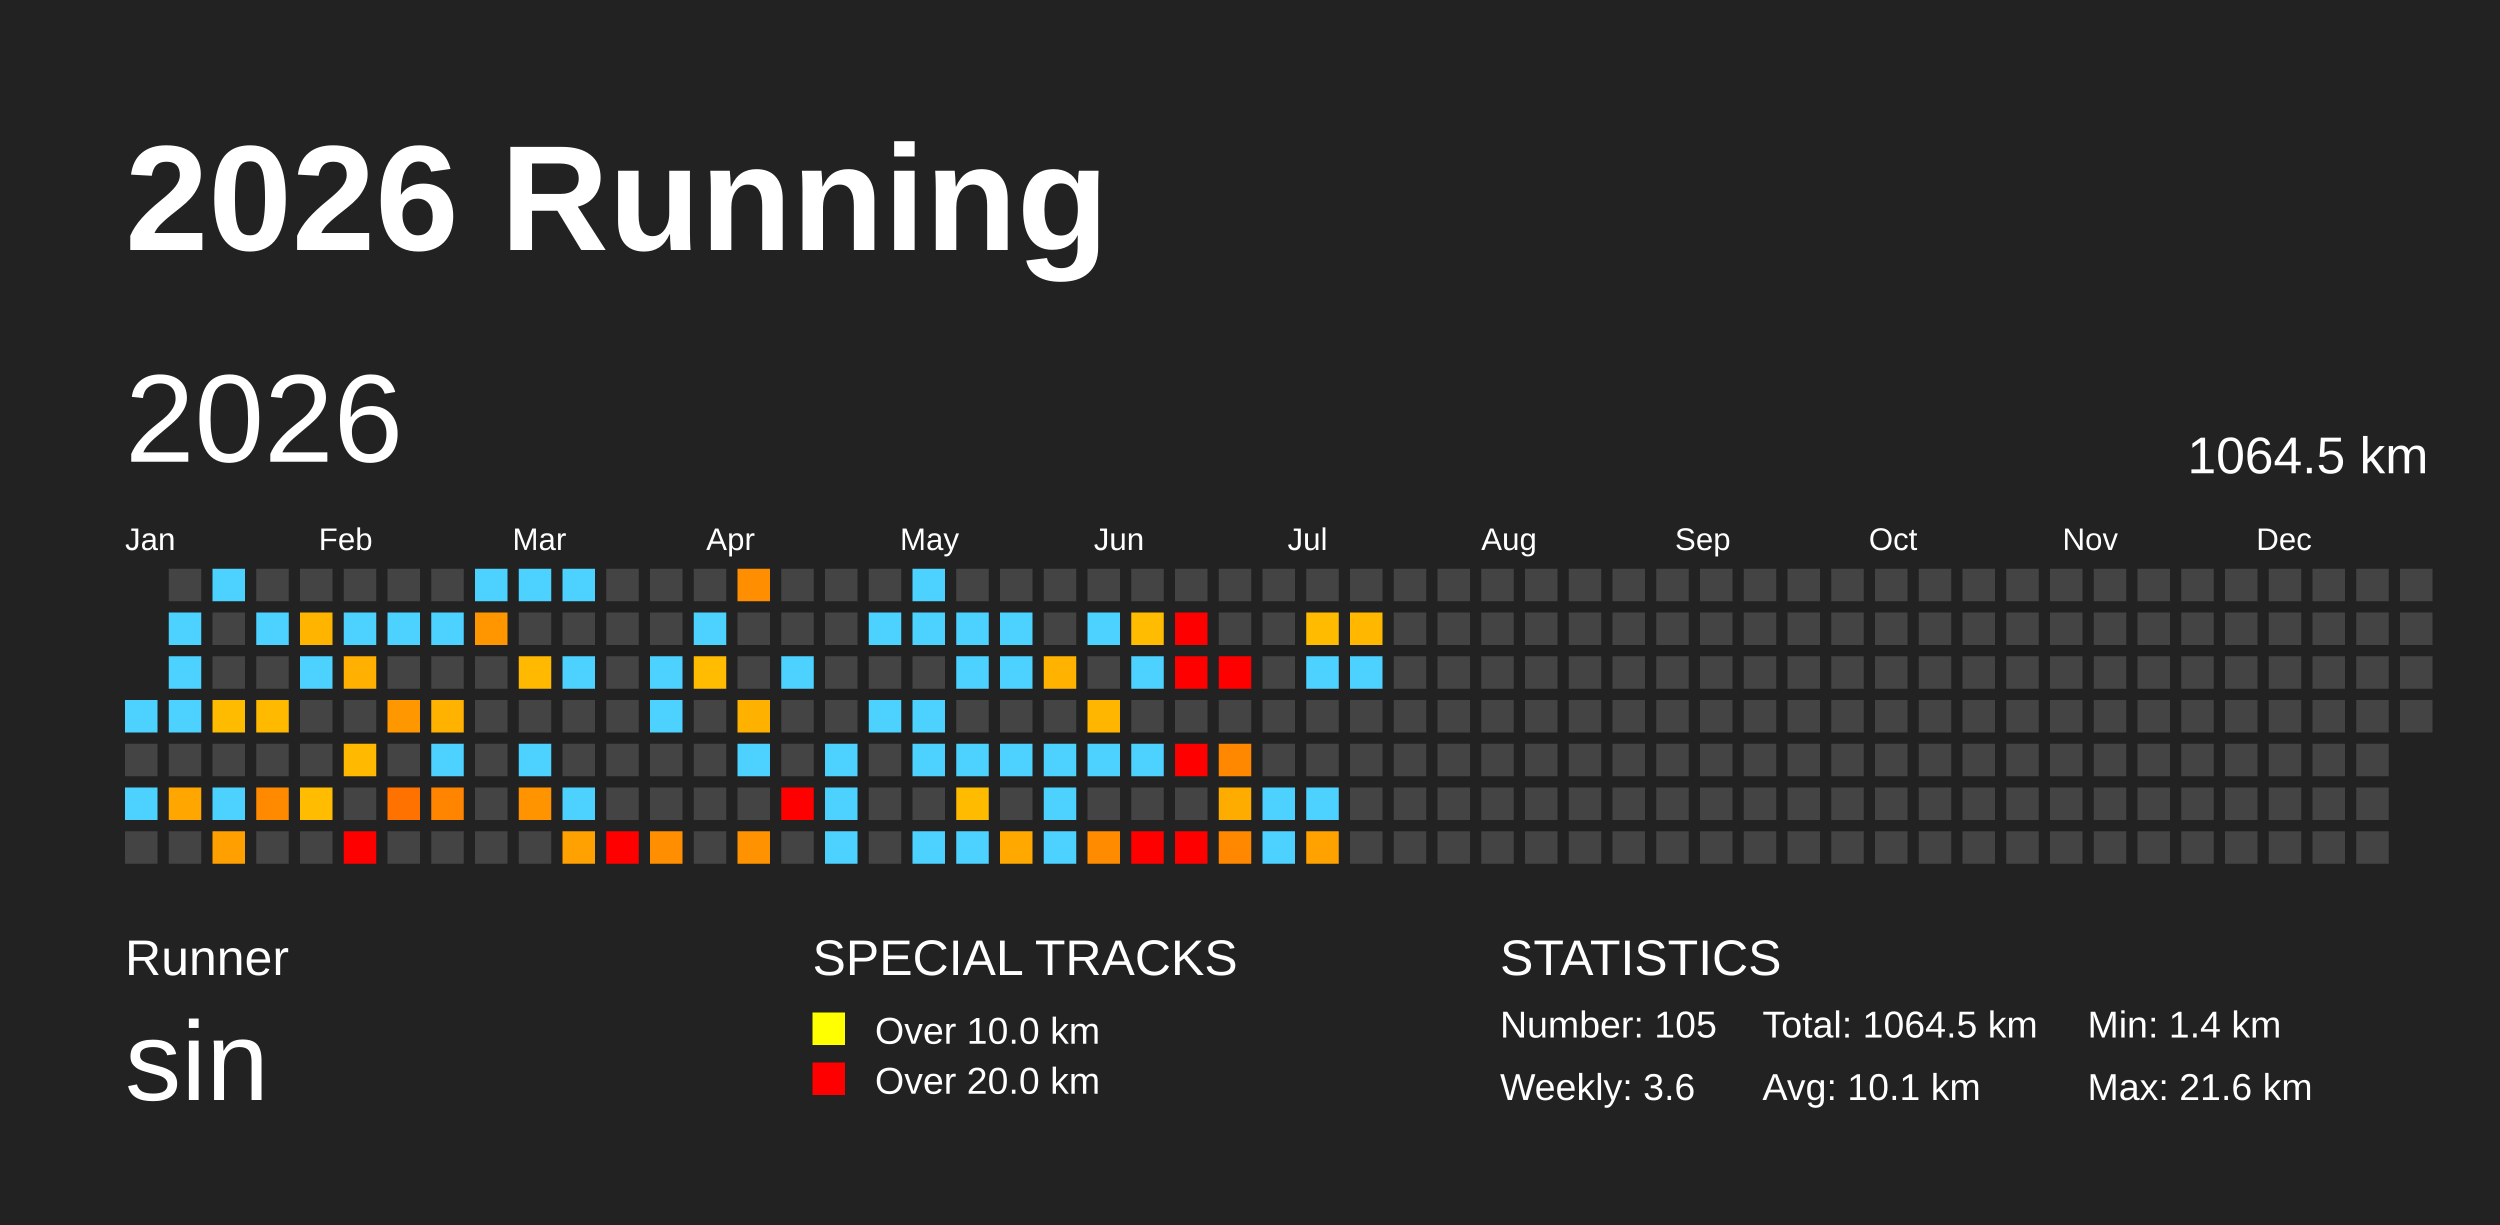
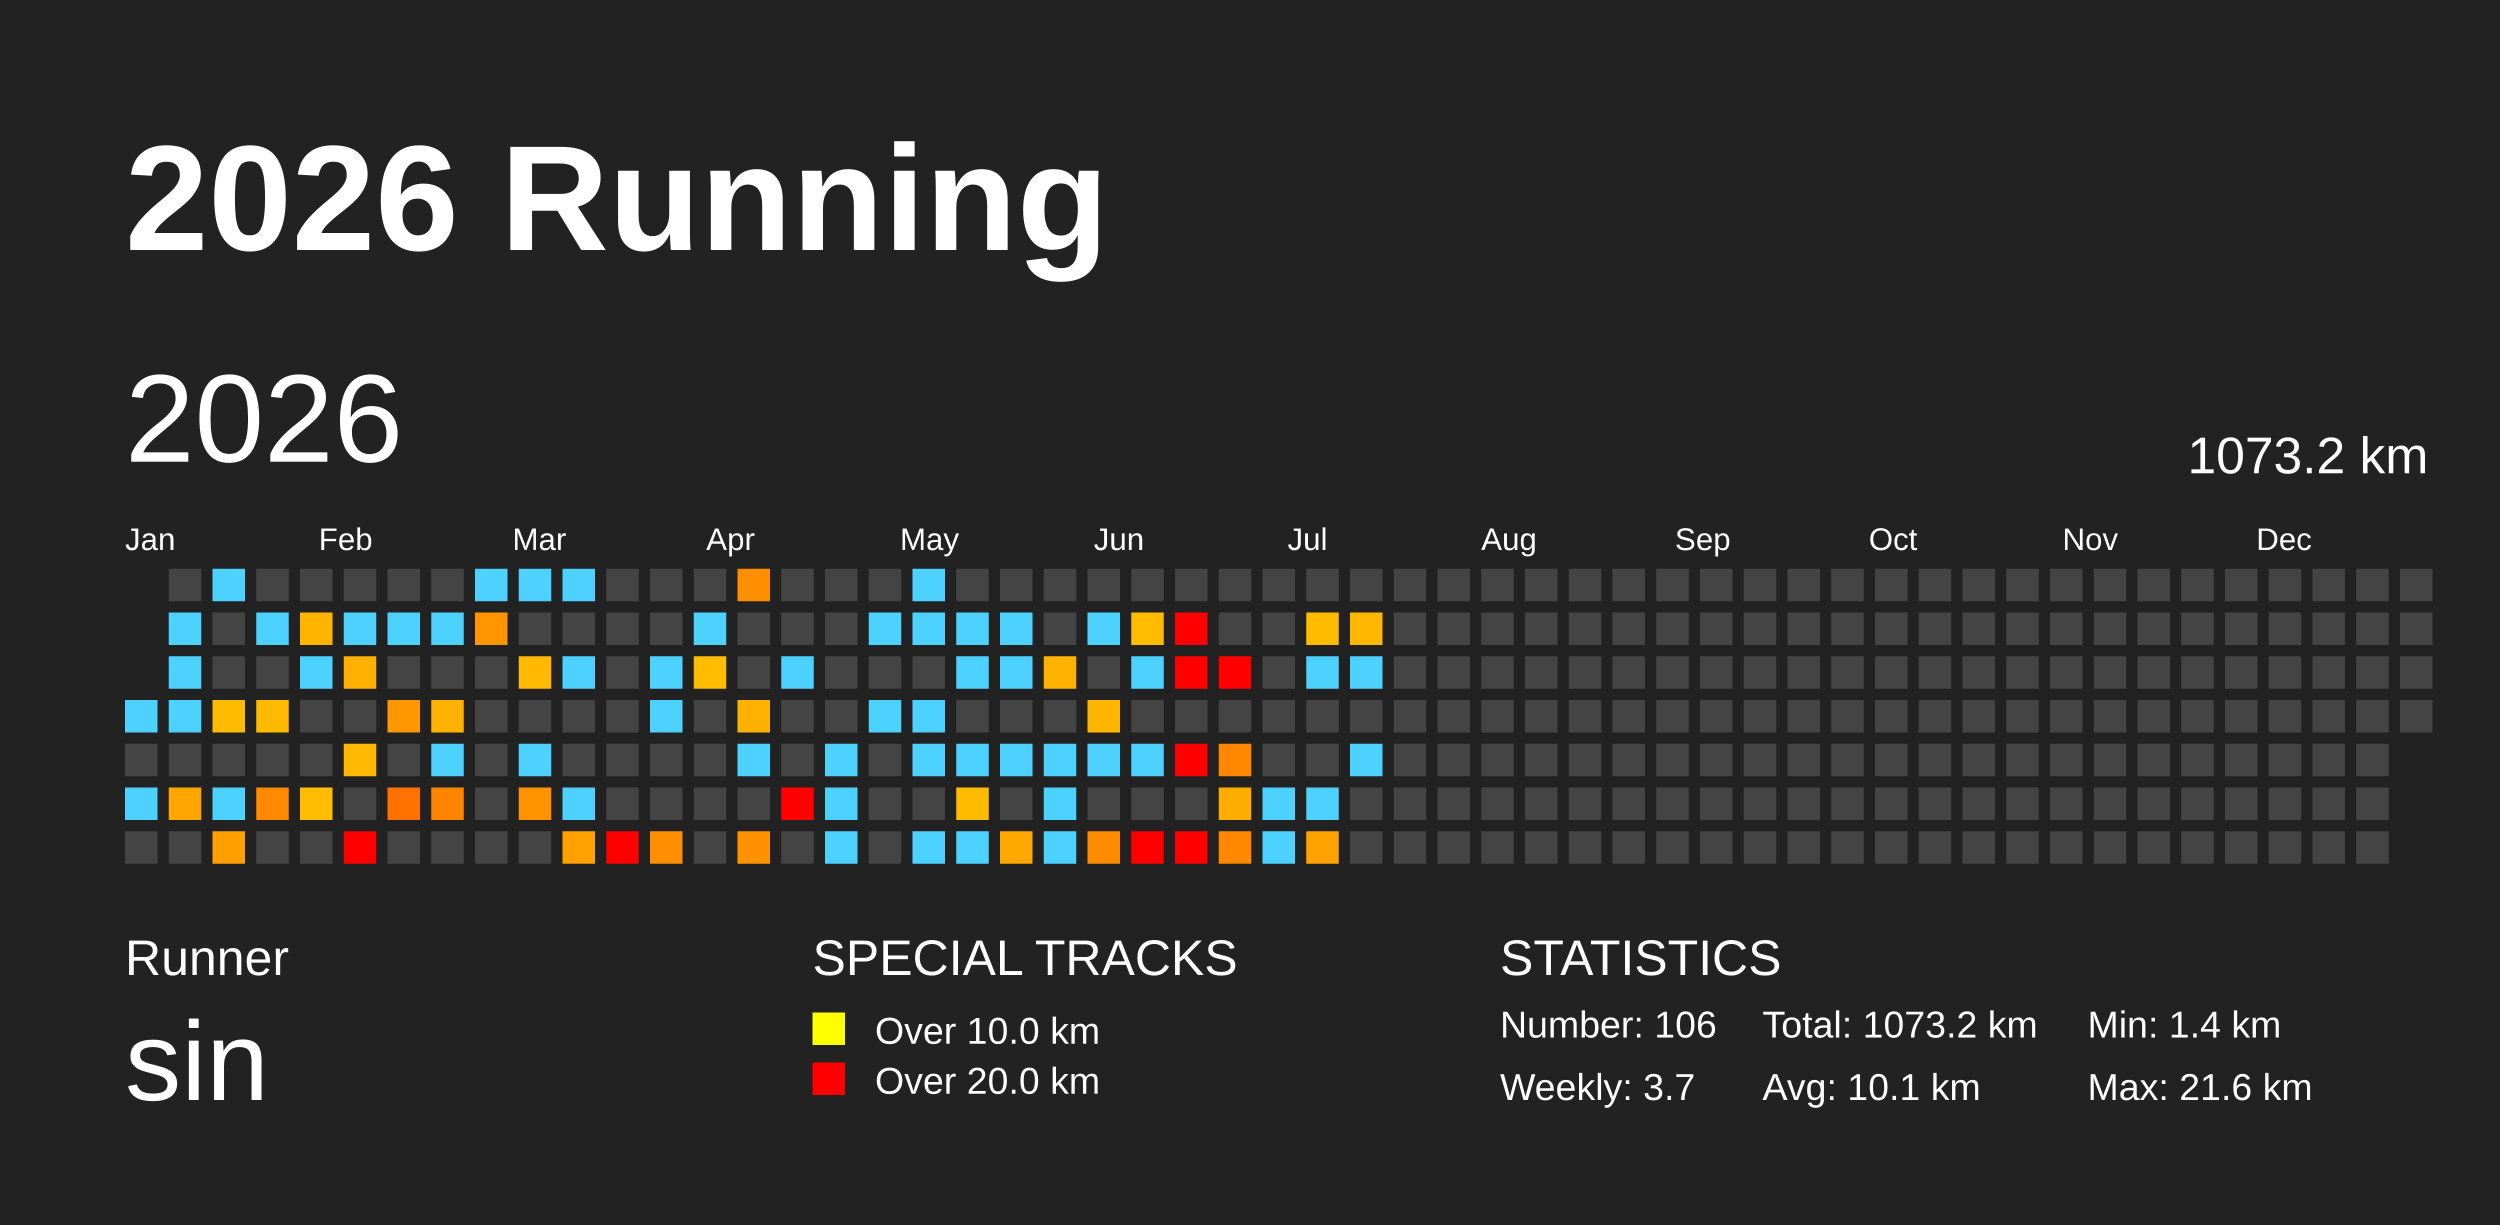
<svg xmlns="http://www.w3.org/2000/svg" baseProfile="full" height="98mm" version="1.1" viewBox="0,0,200,98" width="200mm">
  <defs />
  <rect fill="#222222" height="98" width="200" x="0" y="0" />
  <text fill="#FFFFFF" style="font-size:12px; font-family:Arial; font-weight:bold;" x="10" y="20">2026 Running</text>
  <text fill="#FFFFFF" style="font-size:4px; font-family:Arial" x="10" y="78">Runner</text>
  <text fill="#FFFFFF" style="font-size:9px; font-family:Arial" x="10" y="88">sin</text>
  <text fill="#FFFFFF" style="font-size:4px; font-family:Arial" x="65" y="78">SPECIAL TRACKS</text>
  <rect fill="yellow" height="2.6" width="2.6" x="65" y="81" />
  <text fill="#FFFFFF" style="font-size:3px; font-family:Arial" x="70" y="83.5">Over 10.0 km</text>
  <rect fill="red" height="2.6" width="2.6" x="65" y="85" />
  <text fill="#FFFFFF" style="font-size:3px; font-family:Arial" x="70" y="87.5">Over 20.0 km</text>
  <text fill="#FFFFFF" style="font-size:4px; font-family:Arial" x="120" y="78">STATISTICS</text>
-   <text fill="#FFFFFF" style="font-size:3px; font-family:Arial" x="120" y="83">Number: 105</text>
-   <text fill="#FFFFFF" style="font-size:3px; font-family:Arial" x="120" y="88">Weekly: 3.6</text>
-   <text fill="#FFFFFF" style="font-size:3px; font-family:Arial" x="141" y="83">Total: 1064.5 km</text>
+   <text fill="#FFFFFF" style="font-size:3px; font-family:Arial" x="120" y="83">Number: 106</text>
+   <text fill="#FFFFFF" style="font-size:3px; font-family:Arial" x="120" y="88">Weekly: 3.7</text>
+   <text fill="#FFFFFF" style="font-size:3px; font-family:Arial" x="141" y="83">Total: 1073.2 km</text>
  <text fill="#FFFFFF" style="font-size:3px; font-family:Arial" x="141" y="88">Avg: 10.1 km</text>
  <text fill="#FFFFFF" style="font-size:3px; font-family:Arial" x="167" y="83">Min: 1.4 km</text>
  <text fill="#FFFFFF" style="font-size:3px; font-family:Arial" x="167" y="88">Max: 21.6 km</text>
  <text dominant-baseline="hanging" fill="#FFFFFF" style="font-size:10.0px; font-family:Arial;" x="10" y="30">2026</text>
-   <text dominant-baseline="hanging" fill="#FFFFFF" style="font-size:4.125px; font-family:Arial;" x="175" y="35">1064.5 km</text>
+   <text dominant-baseline="hanging" fill="#FFFFFF" style="font-size:4.125px; font-family:Arial;" x="175" y="35">1073.2 km</text>
  <text fill="#FFFFFF" style="font-size:2.5px; font-family:Arial" x="10.0" y="44">Jan</text>
  <text fill="#FFFFFF" style="font-size:2.5px; font-family:Arial" x="25.5" y="44">Feb</text>
  <text fill="#FFFFFF" style="font-size:2.5px; font-family:Arial" x="41.0" y="44">Mar</text>
  <text fill="#FFFFFF" style="font-size:2.5px; font-family:Arial" x="56.5" y="44">Apr</text>
  <text fill="#FFFFFF" style="font-size:2.5px; font-family:Arial" x="72.0" y="44">May</text>
  <text fill="#FFFFFF" style="font-size:2.5px; font-family:Arial" x="87.5" y="44">Jun</text>
  <text fill="#FFFFFF" style="font-size:2.5px; font-family:Arial" x="103.0" y="44">Jul</text>
  <text fill="#FFFFFF" style="font-size:2.5px; font-family:Arial" x="118.5" y="44">Aug</text>
  <text fill="#FFFFFF" style="font-size:2.5px; font-family:Arial" x="134.0" y="44">Sep</text>
  <text fill="#FFFFFF" style="font-size:2.5px; font-family:Arial" x="149.5" y="44">Oct</text>
  <text fill="#FFFFFF" style="font-size:2.5px; font-family:Arial" x="165.0" y="44">Nov</text>
  <text fill="#FFFFFF" style="font-size:2.5px; font-family:Arial" x="180.5" y="44">Dec</text>
  <rect fill="#4dd2ff" height="2.6" width="2.6" x="10.0" y="56.0" />
  <rect fill="#444444" height="2.6" width="2.6" x="10.0" y="59.5" />
  <rect fill="#4dd2ff" height="2.6" width="2.6" x="10.0" y="63.0" />
  <rect fill="#444444" height="2.6" width="2.6" x="10.0" y="66.5" />
  <rect fill="#444444" height="2.6" width="2.6" x="13.5" y="45.5" />
  <rect fill="#4dd2ff" height="2.6" width="2.6" x="13.5" y="49.0" />
  <rect fill="#4dd2ff" height="2.6" width="2.6" x="13.5" y="52.5" />
  <rect fill="#4dd2ff" height="2.6" width="2.6" x="13.5" y="56.0" />
  <rect fill="#444444" height="2.6" width="2.6" x="13.5" y="59.5" />
  <rect fill="#ffa600" height="2.6" width="2.6" x="13.5" y="63.0" />
  <rect fill="#444444" height="2.6" width="2.6" x="13.5" y="66.5" />
  <rect fill="#4dd2ff" height="2.6" width="2.6" x="17.0" y="45.5" />
  <rect fill="#444444" height="2.6" width="2.6" x="17.0" y="49.0" />
  <rect fill="#444444" height="2.6" width="2.6" x="17.0" y="52.5" />
  <rect fill="#ffbb00" height="2.6" width="2.6" x="17.0" y="56.0" />
  <rect fill="#444444" height="2.6" width="2.6" x="17.0" y="59.5" />
  <rect fill="#4dd2ff" height="2.6" width="2.6" x="17.0" y="63.0" />
  <rect fill="#ff9f00" height="2.6" width="2.6" x="17.0" y="66.5" />
  <rect fill="#444444" height="2.6" width="2.6" x="20.5" y="45.5" />
  <rect fill="#4dd2ff" height="2.6" width="2.6" x="20.5" y="49.0" />
  <rect fill="#444444" height="2.6" width="2.6" x="20.5" y="52.5" />
  <rect fill="#ffba00" height="2.6" width="2.6" x="20.5" y="56.0" />
  <rect fill="#444444" height="2.6" width="2.6" x="20.5" y="59.5" />
  <rect fill="#ff8a00" height="2.6" width="2.6" x="20.5" y="63.0" />
  <rect fill="#444444" height="2.6" width="2.6" x="20.5" y="66.5" />
  <rect fill="#444444" height="2.6" width="2.6" x="24.0" y="45.5" />
  <rect fill="#ffb500" height="2.6" width="2.6" x="24.0" y="49.0" />
  <rect fill="#4dd2ff" height="2.6" width="2.6" x="24.0" y="52.5" />
  <rect fill="#444444" height="2.6" width="2.6" x="24.0" y="56.0" />
  <rect fill="#444444" height="2.6" width="2.6" x="24.0" y="59.5" />
  <rect fill="#ffbc00" height="2.6" width="2.6" x="24.0" y="63.0" />
  <rect fill="#444444" height="2.6" width="2.6" x="24.0" y="66.5" />
  <rect fill="#444444" height="2.6" width="2.6" x="27.5" y="45.5" />
  <rect fill="#4dd2ff" height="2.6" width="2.6" x="27.5" y="49.0" />
  <rect fill="#ffb000" height="2.6" width="2.6" x="27.5" y="52.5" />
  <rect fill="#444444" height="2.6" width="2.6" x="27.5" y="56.0" />
  <rect fill="#ffba00" height="2.6" width="2.6" x="27.5" y="59.5" />
  <rect fill="#444444" height="2.6" width="2.6" x="27.5" y="63.0" />
  <rect fill="red" height="2.6" width="2.6" x="27.5" y="66.5" />
  <rect fill="#444444" height="2.6" width="2.6" x="31.0" y="45.5" />
  <rect fill="#4dd2ff" height="2.6" width="2.6" x="31.0" y="49.0" />
  <rect fill="#444444" height="2.6" width="2.6" x="31.0" y="52.5" />
  <rect fill="#ff9800" height="2.6" width="2.6" x="31.0" y="56.0" />
  <rect fill="#444444" height="2.6" width="2.6" x="31.0" y="59.5" />
  <rect fill="#ff7200" height="2.6" width="2.6" x="31.0" y="63.0" />
  <rect fill="#444444" height="2.6" width="2.6" x="31.0" y="66.5" />
  <rect fill="#444444" height="2.6" width="2.6" x="34.5" y="45.5" />
  <rect fill="#4dd2ff" height="2.6" width="2.6" x="34.5" y="49.0" />
  <rect fill="#444444" height="2.6" width="2.6" x="34.5" y="52.5" />
  <rect fill="#ffb200" height="2.6" width="2.6" x="34.5" y="56.0" />
  <rect fill="#4dd2ff" height="2.6" width="2.6" x="34.5" y="59.5" />
  <rect fill="#ff8400" height="2.6" width="2.6" x="34.5" y="63.0" />
  <rect fill="#444444" height="2.6" width="2.6" x="34.5" y="66.5" />
  <rect fill="#4dd2ff" height="2.6" width="2.6" x="38.0" y="45.5" />
  <rect fill="#ff9600" height="2.6" width="2.6" x="38.0" y="49.0" />
  <rect fill="#444444" height="2.6" width="2.6" x="38.0" y="52.5" />
  <rect fill="#444444" height="2.6" width="2.6" x="38.0" y="56.0" />
  <rect fill="#444444" height="2.6" width="2.6" x="38.0" y="59.5" />
  <rect fill="#444444" height="2.6" width="2.6" x="38.0" y="63.0" />
  <rect fill="#444444" height="2.6" width="2.6" x="38.0" y="66.5" />
  <rect fill="#4dd2ff" height="2.6" width="2.6" x="41.5" y="45.5" />
  <rect fill="#444444" height="2.6" width="2.6" x="41.5" y="49.0" />
  <rect fill="#ffb900" height="2.6" width="2.6" x="41.5" y="52.5" />
  <rect fill="#444444" height="2.6" width="2.6" x="41.5" y="56.0" />
  <rect fill="#4dd2ff" height="2.6" width="2.6" x="41.5" y="59.5" />
  <rect fill="#ff9400" height="2.6" width="2.6" x="41.5" y="63.0" />
  <rect fill="#444444" height="2.6" width="2.6" x="41.5" y="66.5" />
  <rect fill="#4dd2ff" height="2.6" width="2.6" x="45.0" y="45.5" />
  <rect fill="#444444" height="2.6" width="2.6" x="45.0" y="49.0" />
  <rect fill="#4dd2ff" height="2.6" width="2.6" x="45.0" y="52.5" />
  <rect fill="#444444" height="2.6" width="2.6" x="45.0" y="56.0" />
  <rect fill="#444444" height="2.6" width="2.6" x="45.0" y="59.5" />
  <rect fill="#4dd2ff" height="2.6" width="2.6" x="45.0" y="63.0" />
  <rect fill="#ffa100" height="2.6" width="2.6" x="45.0" y="66.5" />
  <rect fill="#444444" height="2.6" width="2.6" x="48.5" y="45.5" />
  <rect fill="#444444" height="2.6" width="2.6" x="48.5" y="49.0" />
  <rect fill="#444444" height="2.6" width="2.6" x="48.5" y="52.5" />
  <rect fill="#444444" height="2.6" width="2.6" x="48.5" y="56.0" />
  <rect fill="#444444" height="2.6" width="2.6" x="48.5" y="59.5" />
  <rect fill="#444444" height="2.6" width="2.6" x="48.5" y="63.0" />
  <rect fill="red" height="2.6" width="2.6" x="48.5" y="66.5" />
  <rect fill="#444444" height="2.6" width="2.6" x="52.0" y="45.5" />
  <rect fill="#444444" height="2.6" width="2.6" x="52.0" y="49.0" />
  <rect fill="#4dd2ff" height="2.6" width="2.6" x="52.0" y="52.5" />
  <rect fill="#4dd2ff" height="2.6" width="2.6" x="52.0" y="56.0" />
  <rect fill="#444444" height="2.6" width="2.6" x="52.0" y="59.5" />
  <rect fill="#444444" height="2.6" width="2.6" x="52.0" y="63.0" />
  <rect fill="#ff8e00" height="2.6" width="2.6" x="52.0" y="66.5" />
  <rect fill="#444444" height="2.6" width="2.6" x="55.5" y="45.5" />
  <rect fill="#4dd2ff" height="2.6" width="2.6" x="55.5" y="49.0" />
  <rect fill="#ffbc00" height="2.6" width="2.6" x="55.5" y="52.5" />
  <rect fill="#444444" height="2.6" width="2.6" x="55.5" y="56.0" />
  <rect fill="#444444" height="2.6" width="2.6" x="55.5" y="59.5" />
  <rect fill="#444444" height="2.6" width="2.6" x="55.5" y="63.0" />
  <rect fill="#444444" height="2.6" width="2.6" x="55.5" y="66.5" />
  <rect fill="#ff8e00" height="2.6" width="2.6" x="59.0" y="45.5" />
  <rect fill="#444444" height="2.6" width="2.6" x="59.0" y="49.0" />
  <rect fill="#444444" height="2.6" width="2.6" x="59.0" y="52.5" />
  <rect fill="#ffb100" height="2.6" width="2.6" x="59.0" y="56.0" />
  <rect fill="#4dd2ff" height="2.6" width="2.6" x="59.0" y="59.5" />
  <rect fill="#444444" height="2.6" width="2.6" x="59.0" y="63.0" />
  <rect fill="#ff9200" height="2.6" width="2.6" x="59.0" y="66.5" />
  <rect fill="#444444" height="2.6" width="2.6" x="62.5" y="45.5" />
  <rect fill="#444444" height="2.6" width="2.6" x="62.5" y="49.0" />
  <rect fill="#4dd2ff" height="2.6" width="2.6" x="62.5" y="52.5" />
  <rect fill="#444444" height="2.6" width="2.6" x="62.5" y="56.0" />
  <rect fill="#444444" height="2.6" width="2.6" x="62.5" y="59.5" />
  <rect fill="red" height="2.6" width="2.6" x="62.5" y="63.0" />
  <rect fill="#444444" height="2.6" width="2.6" x="62.5" y="66.5" />
  <rect fill="#444444" height="2.6" width="2.6" x="66.0" y="45.5" />
  <rect fill="#444444" height="2.6" width="2.6" x="66.0" y="49.0" />
  <rect fill="#444444" height="2.6" width="2.6" x="66.0" y="52.5" />
  <rect fill="#444444" height="2.6" width="2.6" x="66.0" y="56.0" />
  <rect fill="#4dd2ff" height="2.6" width="2.6" x="66.0" y="59.5" />
  <rect fill="#4dd2ff" height="2.6" width="2.6" x="66.0" y="63.0" />
  <rect fill="#4dd2ff" height="2.6" width="2.6" x="66.0" y="66.5" />
  <rect fill="#444444" height="2.6" width="2.6" x="69.5" y="45.5" />
  <rect fill="#4dd2ff" height="2.6" width="2.6" x="69.5" y="49.0" />
  <rect fill="#444444" height="2.6" width="2.6" x="69.5" y="52.5" />
  <rect fill="#4dd2ff" height="2.6" width="2.6" x="69.5" y="56.0" />
  <rect fill="#444444" height="2.6" width="2.6" x="69.5" y="59.5" />
  <rect fill="#444444" height="2.6" width="2.6" x="69.5" y="63.0" />
  <rect fill="#444444" height="2.6" width="2.6" x="69.5" y="66.5" />
  <rect fill="#4dd2ff" height="2.6" width="2.6" x="73.0" y="45.5" />
  <rect fill="#4dd2ff" height="2.6" width="2.6" x="73.0" y="49.0" />
  <rect fill="#444444" height="2.6" width="2.6" x="73.0" y="52.5" />
  <rect fill="#4dd2ff" height="2.6" width="2.6" x="73.0" y="56.0" />
  <rect fill="#4dd2ff" height="2.6" width="2.6" x="73.0" y="59.5" />
  <rect fill="#444444" height="2.6" width="2.6" x="73.0" y="63.0" />
  <rect fill="#4dd2ff" height="2.6" width="2.6" x="73.0" y="66.5" />
  <rect fill="#444444" height="2.6" width="2.6" x="76.5" y="45.5" />
  <rect fill="#4dd2ff" height="2.6" width="2.6" x="76.5" y="49.0" />
  <rect fill="#4dd2ff" height="2.6" width="2.6" x="76.5" y="52.5" />
  <rect fill="#444444" height="2.6" width="2.6" x="76.5" y="56.0" />
  <rect fill="#4dd2ff" height="2.6" width="2.6" x="76.5" y="59.5" />
  <rect fill="#ffbb00" height="2.6" width="2.6" x="76.5" y="63.0" />
  <rect fill="#4dd2ff" height="2.6" width="2.6" x="76.5" y="66.5" />
  <rect fill="#444444" height="2.6" width="2.6" x="80.0" y="45.5" />
  <rect fill="#4dd2ff" height="2.6" width="2.6" x="80.0" y="49.0" />
  <rect fill="#4dd2ff" height="2.6" width="2.6" x="80.0" y="52.5" />
  <rect fill="#444444" height="2.6" width="2.6" x="80.0" y="56.0" />
  <rect fill="#4dd2ff" height="2.6" width="2.6" x="80.0" y="59.5" />
  <rect fill="#444444" height="2.6" width="2.6" x="80.0" y="63.0" />
  <rect fill="#ffa900" height="2.6" width="2.6" x="80.0" y="66.5" />
  <rect fill="#444444" height="2.6" width="2.6" x="83.5" y="45.5" />
  <rect fill="#444444" height="2.6" width="2.6" x="83.5" y="49.0" />
  <rect fill="#ffb300" height="2.6" width="2.6" x="83.5" y="52.5" />
  <rect fill="#444444" height="2.6" width="2.6" x="83.5" y="56.0" />
  <rect fill="#4dd2ff" height="2.6" width="2.6" x="83.5" y="59.5" />
  <rect fill="#4dd2ff" height="2.6" width="2.6" x="83.5" y="63.0" />
  <rect fill="#4dd2ff" height="2.6" width="2.6" x="83.5" y="66.5" />
  <rect fill="#444444" height="2.6" width="2.6" x="87.0" y="45.5" />
  <rect fill="#4dd2ff" height="2.6" width="2.6" x="87.0" y="49.0" />
  <rect fill="#444444" height="2.6" width="2.6" x="87.0" y="52.5" />
  <rect fill="#ffb600" height="2.6" width="2.6" x="87.0" y="56.0" />
  <rect fill="#4dd2ff" height="2.6" width="2.6" x="87.0" y="59.5" />
  <rect fill="#444444" height="2.6" width="2.6" x="87.0" y="63.0" />
  <rect fill="#ff8b00" height="2.6" width="2.6" x="87.0" y="66.5" />
  <rect fill="#444444" height="2.6" width="2.6" x="90.5" y="45.5" />
  <rect fill="#ffbc00" height="2.6" width="2.6" x="90.5" y="49.0" />
  <rect fill="#4dd2ff" height="2.6" width="2.6" x="90.5" y="52.5" />
  <rect fill="#444444" height="2.6" width="2.6" x="90.5" y="56.0" />
  <rect fill="#4dd2ff" height="2.6" width="2.6" x="90.5" y="59.5" />
  <rect fill="#444444" height="2.6" width="2.6" x="90.5" y="63.0" />
  <rect fill="red" height="2.6" width="2.6" x="90.5" y="66.5" />
  <rect fill="#444444" height="2.6" width="2.6" x="94.0" y="45.5" />
  <rect fill="red" height="2.6" width="2.6" x="94.0" y="49.0" />
  <rect fill="red" height="2.6" width="2.6" x="94.0" y="52.5" />
  <rect fill="#444444" height="2.6" width="2.6" x="94.0" y="56.0" />
  <rect fill="red" height="2.6" width="2.6" x="94.0" y="59.5" />
  <rect fill="#444444" height="2.6" width="2.6" x="94.0" y="63.0" />
  <rect fill="red" height="2.6" width="2.6" x="94.0" y="66.5" />
  <rect fill="#444444" height="2.6" width="2.6" x="97.5" y="45.5" />
  <rect fill="#444444" height="2.6" width="2.6" x="97.5" y="49.0" />
  <rect fill="red" height="2.6" width="2.6" x="97.5" y="52.5" />
  <rect fill="#444444" height="2.6" width="2.6" x="97.5" y="56.0" />
  <rect fill="#ff8800" height="2.6" width="2.6" x="97.5" y="59.5" />
  <rect fill="#ffac00" height="2.6" width="2.6" x="97.5" y="63.0" />
  <rect fill="#ff8800" height="2.6" width="2.6" x="97.5" y="66.5" />
  <rect fill="#444444" height="2.6" width="2.6" x="101.0" y="45.5" />
  <rect fill="#444444" height="2.6" width="2.6" x="101.0" y="49.0" />
  <rect fill="#444444" height="2.6" width="2.6" x="101.0" y="52.5" />
  <rect fill="#444444" height="2.6" width="2.6" x="101.0" y="56.0" />
  <rect fill="#444444" height="2.6" width="2.6" x="101.0" y="59.5" />
  <rect fill="#4dd2ff" height="2.6" width="2.6" x="101.0" y="63.0" />
  <rect fill="#4dd2ff" height="2.6" width="2.6" x="101.0" y="66.5" />
  <rect fill="#444444" height="2.6" width="2.6" x="104.5" y="45.5" />
  <rect fill="#ffbb00" height="2.6" width="2.6" x="104.5" y="49.0" />
  <rect fill="#4dd2ff" height="2.6" width="2.6" x="104.5" y="52.5" />
  <rect fill="#444444" height="2.6" width="2.6" x="104.5" y="56.0" />
  <rect fill="#444444" height="2.6" width="2.6" x="104.5" y="59.5" />
  <rect fill="#4dd2ff" height="2.6" width="2.6" x="104.5" y="63.0" />
  <rect fill="#ffa200" height="2.6" width="2.6" x="104.5" y="66.5" />
  <rect fill="#444444" height="2.6" width="2.6" x="108.0" y="45.5" />
  <rect fill="#ffb700" height="2.6" width="2.6" x="108.0" y="49.0" />
  <rect fill="#4dd2ff" height="2.6" width="2.6" x="108.0" y="52.5" />
  <rect fill="#444444" height="2.6" width="2.6" x="108.0" y="56.0" />
-   <rect fill="#444444" height="2.6" width="2.6" x="108.0" y="59.5" />
+   <rect fill="#4dd2ff" height="2.6" width="2.6" x="108.0" y="59.5" />
  <rect fill="#444444" height="2.6" width="2.6" x="108.0" y="63.0" />
  <rect fill="#444444" height="2.6" width="2.6" x="108.0" y="66.5" />
  <rect fill="#444444" height="2.6" width="2.6" x="111.5" y="45.5" />
  <rect fill="#444444" height="2.6" width="2.6" x="111.5" y="49.0" />
  <rect fill="#444444" height="2.6" width="2.6" x="111.5" y="52.5" />
  <rect fill="#444444" height="2.6" width="2.6" x="111.5" y="56.0" />
  <rect fill="#444444" height="2.6" width="2.6" x="111.5" y="59.5" />
  <rect fill="#444444" height="2.6" width="2.6" x="111.5" y="63.0" />
  <rect fill="#444444" height="2.6" width="2.6" x="111.5" y="66.5" />
  <rect fill="#444444" height="2.6" width="2.6" x="115.0" y="45.5" />
  <rect fill="#444444" height="2.6" width="2.6" x="115.0" y="49.0" />
  <rect fill="#444444" height="2.6" width="2.6" x="115.0" y="52.5" />
  <rect fill="#444444" height="2.6" width="2.6" x="115.0" y="56.0" />
  <rect fill="#444444" height="2.6" width="2.6" x="115.0" y="59.5" />
  <rect fill="#444444" height="2.6" width="2.6" x="115.0" y="63.0" />
  <rect fill="#444444" height="2.6" width="2.6" x="115.0" y="66.5" />
  <rect fill="#444444" height="2.6" width="2.6" x="118.5" y="45.5" />
  <rect fill="#444444" height="2.6" width="2.6" x="118.5" y="49.0" />
  <rect fill="#444444" height="2.6" width="2.6" x="118.5" y="52.5" />
  <rect fill="#444444" height="2.6" width="2.6" x="118.5" y="56.0" />
  <rect fill="#444444" height="2.6" width="2.6" x="118.5" y="59.5" />
  <rect fill="#444444" height="2.6" width="2.6" x="118.5" y="63.0" />
  <rect fill="#444444" height="2.6" width="2.6" x="118.5" y="66.5" />
  <rect fill="#444444" height="2.6" width="2.6" x="122.0" y="45.5" />
  <rect fill="#444444" height="2.6" width="2.6" x="122.0" y="49.0" />
  <rect fill="#444444" height="2.6" width="2.6" x="122.0" y="52.5" />
  <rect fill="#444444" height="2.6" width="2.6" x="122.0" y="56.0" />
  <rect fill="#444444" height="2.6" width="2.6" x="122.0" y="59.5" />
  <rect fill="#444444" height="2.6" width="2.6" x="122.0" y="63.0" />
  <rect fill="#444444" height="2.6" width="2.6" x="122.0" y="66.5" />
  <rect fill="#444444" height="2.6" width="2.6" x="125.5" y="45.5" />
  <rect fill="#444444" height="2.6" width="2.6" x="125.5" y="49.0" />
  <rect fill="#444444" height="2.6" width="2.6" x="125.5" y="52.5" />
  <rect fill="#444444" height="2.6" width="2.6" x="125.5" y="56.0" />
  <rect fill="#444444" height="2.6" width="2.6" x="125.5" y="59.5" />
  <rect fill="#444444" height="2.6" width="2.6" x="125.5" y="63.0" />
  <rect fill="#444444" height="2.6" width="2.6" x="125.5" y="66.5" />
  <rect fill="#444444" height="2.6" width="2.6" x="129.0" y="45.5" />
  <rect fill="#444444" height="2.6" width="2.6" x="129.0" y="49.0" />
  <rect fill="#444444" height="2.6" width="2.6" x="129.0" y="52.5" />
  <rect fill="#444444" height="2.6" width="2.6" x="129.0" y="56.0" />
  <rect fill="#444444" height="2.6" width="2.6" x="129.0" y="59.5" />
  <rect fill="#444444" height="2.6" width="2.6" x="129.0" y="63.0" />
  <rect fill="#444444" height="2.6" width="2.6" x="129.0" y="66.5" />
  <rect fill="#444444" height="2.6" width="2.6" x="132.5" y="45.5" />
  <rect fill="#444444" height="2.6" width="2.6" x="132.5" y="49.0" />
  <rect fill="#444444" height="2.6" width="2.6" x="132.5" y="52.5" />
  <rect fill="#444444" height="2.6" width="2.6" x="132.5" y="56.0" />
  <rect fill="#444444" height="2.6" width="2.6" x="132.5" y="59.5" />
  <rect fill="#444444" height="2.6" width="2.6" x="132.5" y="63.0" />
  <rect fill="#444444" height="2.6" width="2.6" x="132.5" y="66.5" />
  <rect fill="#444444" height="2.6" width="2.6" x="136.0" y="45.5" />
  <rect fill="#444444" height="2.6" width="2.6" x="136.0" y="49.0" />
  <rect fill="#444444" height="2.6" width="2.6" x="136.0" y="52.5" />
  <rect fill="#444444" height="2.6" width="2.6" x="136.0" y="56.0" />
  <rect fill="#444444" height="2.6" width="2.6" x="136.0" y="59.5" />
  <rect fill="#444444" height="2.6" width="2.6" x="136.0" y="63.0" />
  <rect fill="#444444" height="2.6" width="2.6" x="136.0" y="66.5" />
  <rect fill="#444444" height="2.6" width="2.6" x="139.5" y="45.5" />
  <rect fill="#444444" height="2.6" width="2.6" x="139.5" y="49.0" />
  <rect fill="#444444" height="2.6" width="2.6" x="139.5" y="52.5" />
  <rect fill="#444444" height="2.6" width="2.6" x="139.5" y="56.0" />
  <rect fill="#444444" height="2.6" width="2.6" x="139.5" y="59.5" />
  <rect fill="#444444" height="2.6" width="2.6" x="139.5" y="63.0" />
  <rect fill="#444444" height="2.6" width="2.6" x="139.5" y="66.5" />
  <rect fill="#444444" height="2.6" width="2.6" x="143.0" y="45.5" />
  <rect fill="#444444" height="2.6" width="2.6" x="143.0" y="49.0" />
  <rect fill="#444444" height="2.6" width="2.6" x="143.0" y="52.5" />
  <rect fill="#444444" height="2.6" width="2.6" x="143.0" y="56.0" />
  <rect fill="#444444" height="2.6" width="2.6" x="143.0" y="59.5" />
  <rect fill="#444444" height="2.6" width="2.6" x="143.0" y="63.0" />
  <rect fill="#444444" height="2.6" width="2.6" x="143.0" y="66.5" />
  <rect fill="#444444" height="2.6" width="2.6" x="146.5" y="45.5" />
  <rect fill="#444444" height="2.6" width="2.6" x="146.5" y="49.0" />
  <rect fill="#444444" height="2.6" width="2.6" x="146.5" y="52.5" />
  <rect fill="#444444" height="2.6" width="2.6" x="146.5" y="56.0" />
  <rect fill="#444444" height="2.6" width="2.6" x="146.5" y="59.5" />
  <rect fill="#444444" height="2.6" width="2.6" x="146.5" y="63.0" />
  <rect fill="#444444" height="2.6" width="2.6" x="146.5" y="66.5" />
  <rect fill="#444444" height="2.6" width="2.6" x="150.0" y="45.5" />
  <rect fill="#444444" height="2.6" width="2.6" x="150.0" y="49.0" />
  <rect fill="#444444" height="2.6" width="2.6" x="150.0" y="52.5" />
  <rect fill="#444444" height="2.6" width="2.6" x="150.0" y="56.0" />
  <rect fill="#444444" height="2.6" width="2.6" x="150.0" y="59.5" />
  <rect fill="#444444" height="2.6" width="2.6" x="150.0" y="63.0" />
  <rect fill="#444444" height="2.6" width="2.6" x="150.0" y="66.5" />
  <rect fill="#444444" height="2.6" width="2.6" x="153.5" y="45.5" />
  <rect fill="#444444" height="2.6" width="2.6" x="153.5" y="49.0" />
  <rect fill="#444444" height="2.6" width="2.6" x="153.5" y="52.5" />
  <rect fill="#444444" height="2.6" width="2.6" x="153.5" y="56.0" />
  <rect fill="#444444" height="2.6" width="2.6" x="153.5" y="59.5" />
  <rect fill="#444444" height="2.6" width="2.6" x="153.5" y="63.0" />
  <rect fill="#444444" height="2.6" width="2.6" x="153.5" y="66.5" />
  <rect fill="#444444" height="2.6" width="2.6" x="157.0" y="45.5" />
  <rect fill="#444444" height="2.6" width="2.6" x="157.0" y="49.0" />
  <rect fill="#444444" height="2.6" width="2.6" x="157.0" y="52.5" />
  <rect fill="#444444" height="2.6" width="2.6" x="157.0" y="56.0" />
  <rect fill="#444444" height="2.6" width="2.6" x="157.0" y="59.5" />
  <rect fill="#444444" height="2.6" width="2.6" x="157.0" y="63.0" />
  <rect fill="#444444" height="2.6" width="2.6" x="157.0" y="66.5" />
  <rect fill="#444444" height="2.6" width="2.6" x="160.5" y="45.5" />
  <rect fill="#444444" height="2.6" width="2.6" x="160.5" y="49.0" />
  <rect fill="#444444" height="2.6" width="2.6" x="160.5" y="52.5" />
  <rect fill="#444444" height="2.6" width="2.6" x="160.5" y="56.0" />
  <rect fill="#444444" height="2.6" width="2.6" x="160.5" y="59.5" />
  <rect fill="#444444" height="2.6" width="2.6" x="160.5" y="63.0" />
  <rect fill="#444444" height="2.6" width="2.6" x="160.5" y="66.5" />
  <rect fill="#444444" height="2.6" width="2.6" x="164.0" y="45.5" />
  <rect fill="#444444" height="2.6" width="2.6" x="164.0" y="49.0" />
  <rect fill="#444444" height="2.6" width="2.6" x="164.0" y="52.5" />
  <rect fill="#444444" height="2.6" width="2.6" x="164.0" y="56.0" />
  <rect fill="#444444" height="2.6" width="2.6" x="164.0" y="59.5" />
  <rect fill="#444444" height="2.6" width="2.6" x="164.0" y="63.0" />
  <rect fill="#444444" height="2.6" width="2.6" x="164.0" y="66.5" />
  <rect fill="#444444" height="2.6" width="2.6" x="167.5" y="45.5" />
  <rect fill="#444444" height="2.6" width="2.6" x="167.5" y="49.0" />
  <rect fill="#444444" height="2.6" width="2.6" x="167.5" y="52.5" />
  <rect fill="#444444" height="2.6" width="2.6" x="167.5" y="56.0" />
  <rect fill="#444444" height="2.6" width="2.6" x="167.5" y="59.5" />
  <rect fill="#444444" height="2.6" width="2.6" x="167.5" y="63.0" />
  <rect fill="#444444" height="2.6" width="2.6" x="167.5" y="66.5" />
  <rect fill="#444444" height="2.6" width="2.6" x="171.0" y="45.5" />
  <rect fill="#444444" height="2.6" width="2.6" x="171.0" y="49.0" />
  <rect fill="#444444" height="2.6" width="2.6" x="171.0" y="52.5" />
  <rect fill="#444444" height="2.6" width="2.6" x="171.0" y="56.0" />
  <rect fill="#444444" height="2.6" width="2.6" x="171.0" y="59.5" />
  <rect fill="#444444" height="2.6" width="2.6" x="171.0" y="63.0" />
  <rect fill="#444444" height="2.6" width="2.6" x="171.0" y="66.5" />
  <rect fill="#444444" height="2.6" width="2.6" x="174.5" y="45.5" />
  <rect fill="#444444" height="2.6" width="2.6" x="174.5" y="49.0" />
  <rect fill="#444444" height="2.6" width="2.6" x="174.5" y="52.5" />
  <rect fill="#444444" height="2.6" width="2.6" x="174.5" y="56.0" />
  <rect fill="#444444" height="2.6" width="2.6" x="174.5" y="59.5" />
  <rect fill="#444444" height="2.6" width="2.6" x="174.5" y="63.0" />
  <rect fill="#444444" height="2.6" width="2.6" x="174.5" y="66.5" />
  <rect fill="#444444" height="2.6" width="2.6" x="178.0" y="45.5" />
  <rect fill="#444444" height="2.6" width="2.6" x="178.0" y="49.0" />
  <rect fill="#444444" height="2.6" width="2.6" x="178.0" y="52.5" />
  <rect fill="#444444" height="2.6" width="2.6" x="178.0" y="56.0" />
  <rect fill="#444444" height="2.6" width="2.6" x="178.0" y="59.5" />
  <rect fill="#444444" height="2.6" width="2.6" x="178.0" y="63.0" />
  <rect fill="#444444" height="2.6" width="2.6" x="178.0" y="66.5" />
  <rect fill="#444444" height="2.6" width="2.6" x="181.5" y="45.5" />
  <rect fill="#444444" height="2.6" width="2.6" x="181.5" y="49.0" />
  <rect fill="#444444" height="2.6" width="2.6" x="181.5" y="52.5" />
  <rect fill="#444444" height="2.6" width="2.6" x="181.5" y="56.0" />
  <rect fill="#444444" height="2.6" width="2.6" x="181.5" y="59.5" />
  <rect fill="#444444" height="2.6" width="2.6" x="181.5" y="63.0" />
  <rect fill="#444444" height="2.6" width="2.6" x="181.5" y="66.5" />
  <rect fill="#444444" height="2.6" width="2.6" x="185.0" y="45.5" />
  <rect fill="#444444" height="2.6" width="2.6" x="185.0" y="49.0" />
  <rect fill="#444444" height="2.6" width="2.6" x="185.0" y="52.5" />
  <rect fill="#444444" height="2.6" width="2.6" x="185.0" y="56.0" />
  <rect fill="#444444" height="2.6" width="2.6" x="185.0" y="59.5" />
  <rect fill="#444444" height="2.6" width="2.6" x="185.0" y="63.0" />
  <rect fill="#444444" height="2.6" width="2.6" x="185.0" y="66.5" />
  <rect fill="#444444" height="2.6" width="2.6" x="188.5" y="45.5" />
  <rect fill="#444444" height="2.6" width="2.6" x="188.5" y="49.0" />
  <rect fill="#444444" height="2.6" width="2.6" x="188.5" y="52.5" />
  <rect fill="#444444" height="2.6" width="2.6" x="188.5" y="56.0" />
  <rect fill="#444444" height="2.6" width="2.6" x="188.5" y="59.5" />
  <rect fill="#444444" height="2.6" width="2.6" x="188.5" y="63.0" />
  <rect fill="#444444" height="2.6" width="2.6" x="188.5" y="66.5" />
  <rect fill="#444444" height="2.6" width="2.6" x="192.0" y="45.5" />
  <rect fill="#444444" height="2.6" width="2.6" x="192.0" y="49.0" />
  <rect fill="#444444" height="2.6" width="2.6" x="192.0" y="52.5" />
  <rect fill="#444444" height="2.6" width="2.6" x="192.0" y="56.0" />
</svg>
